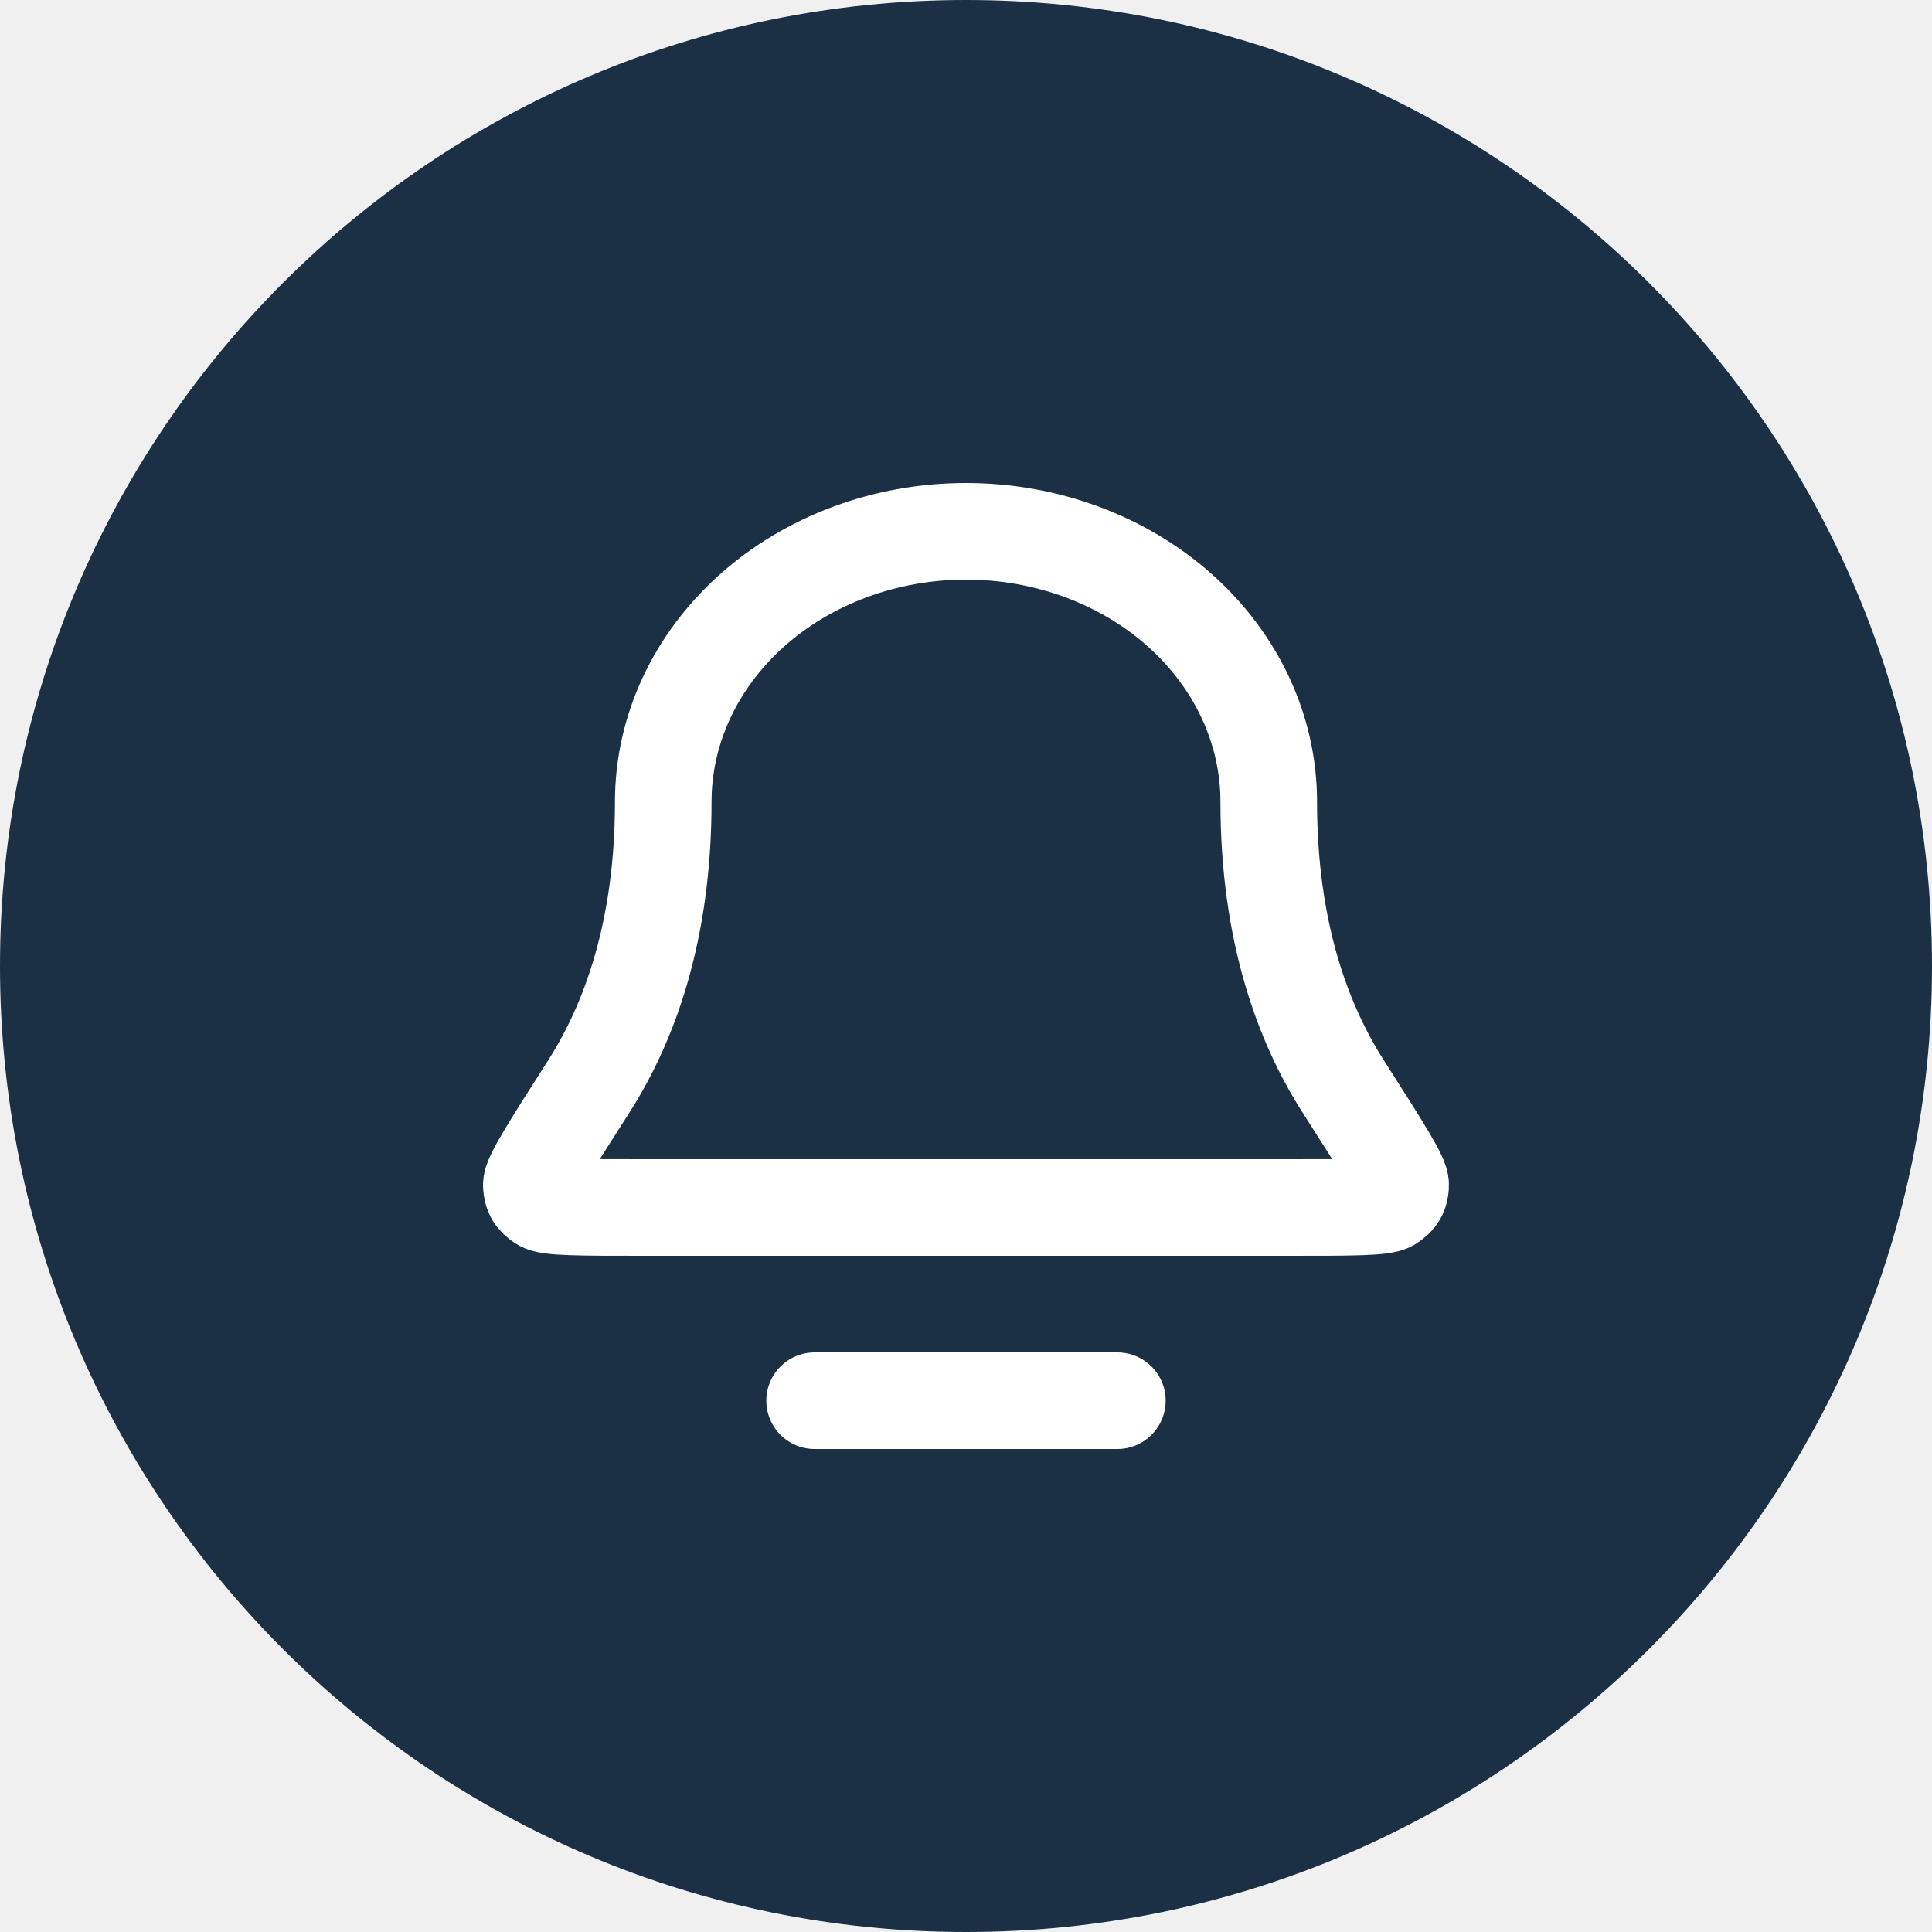
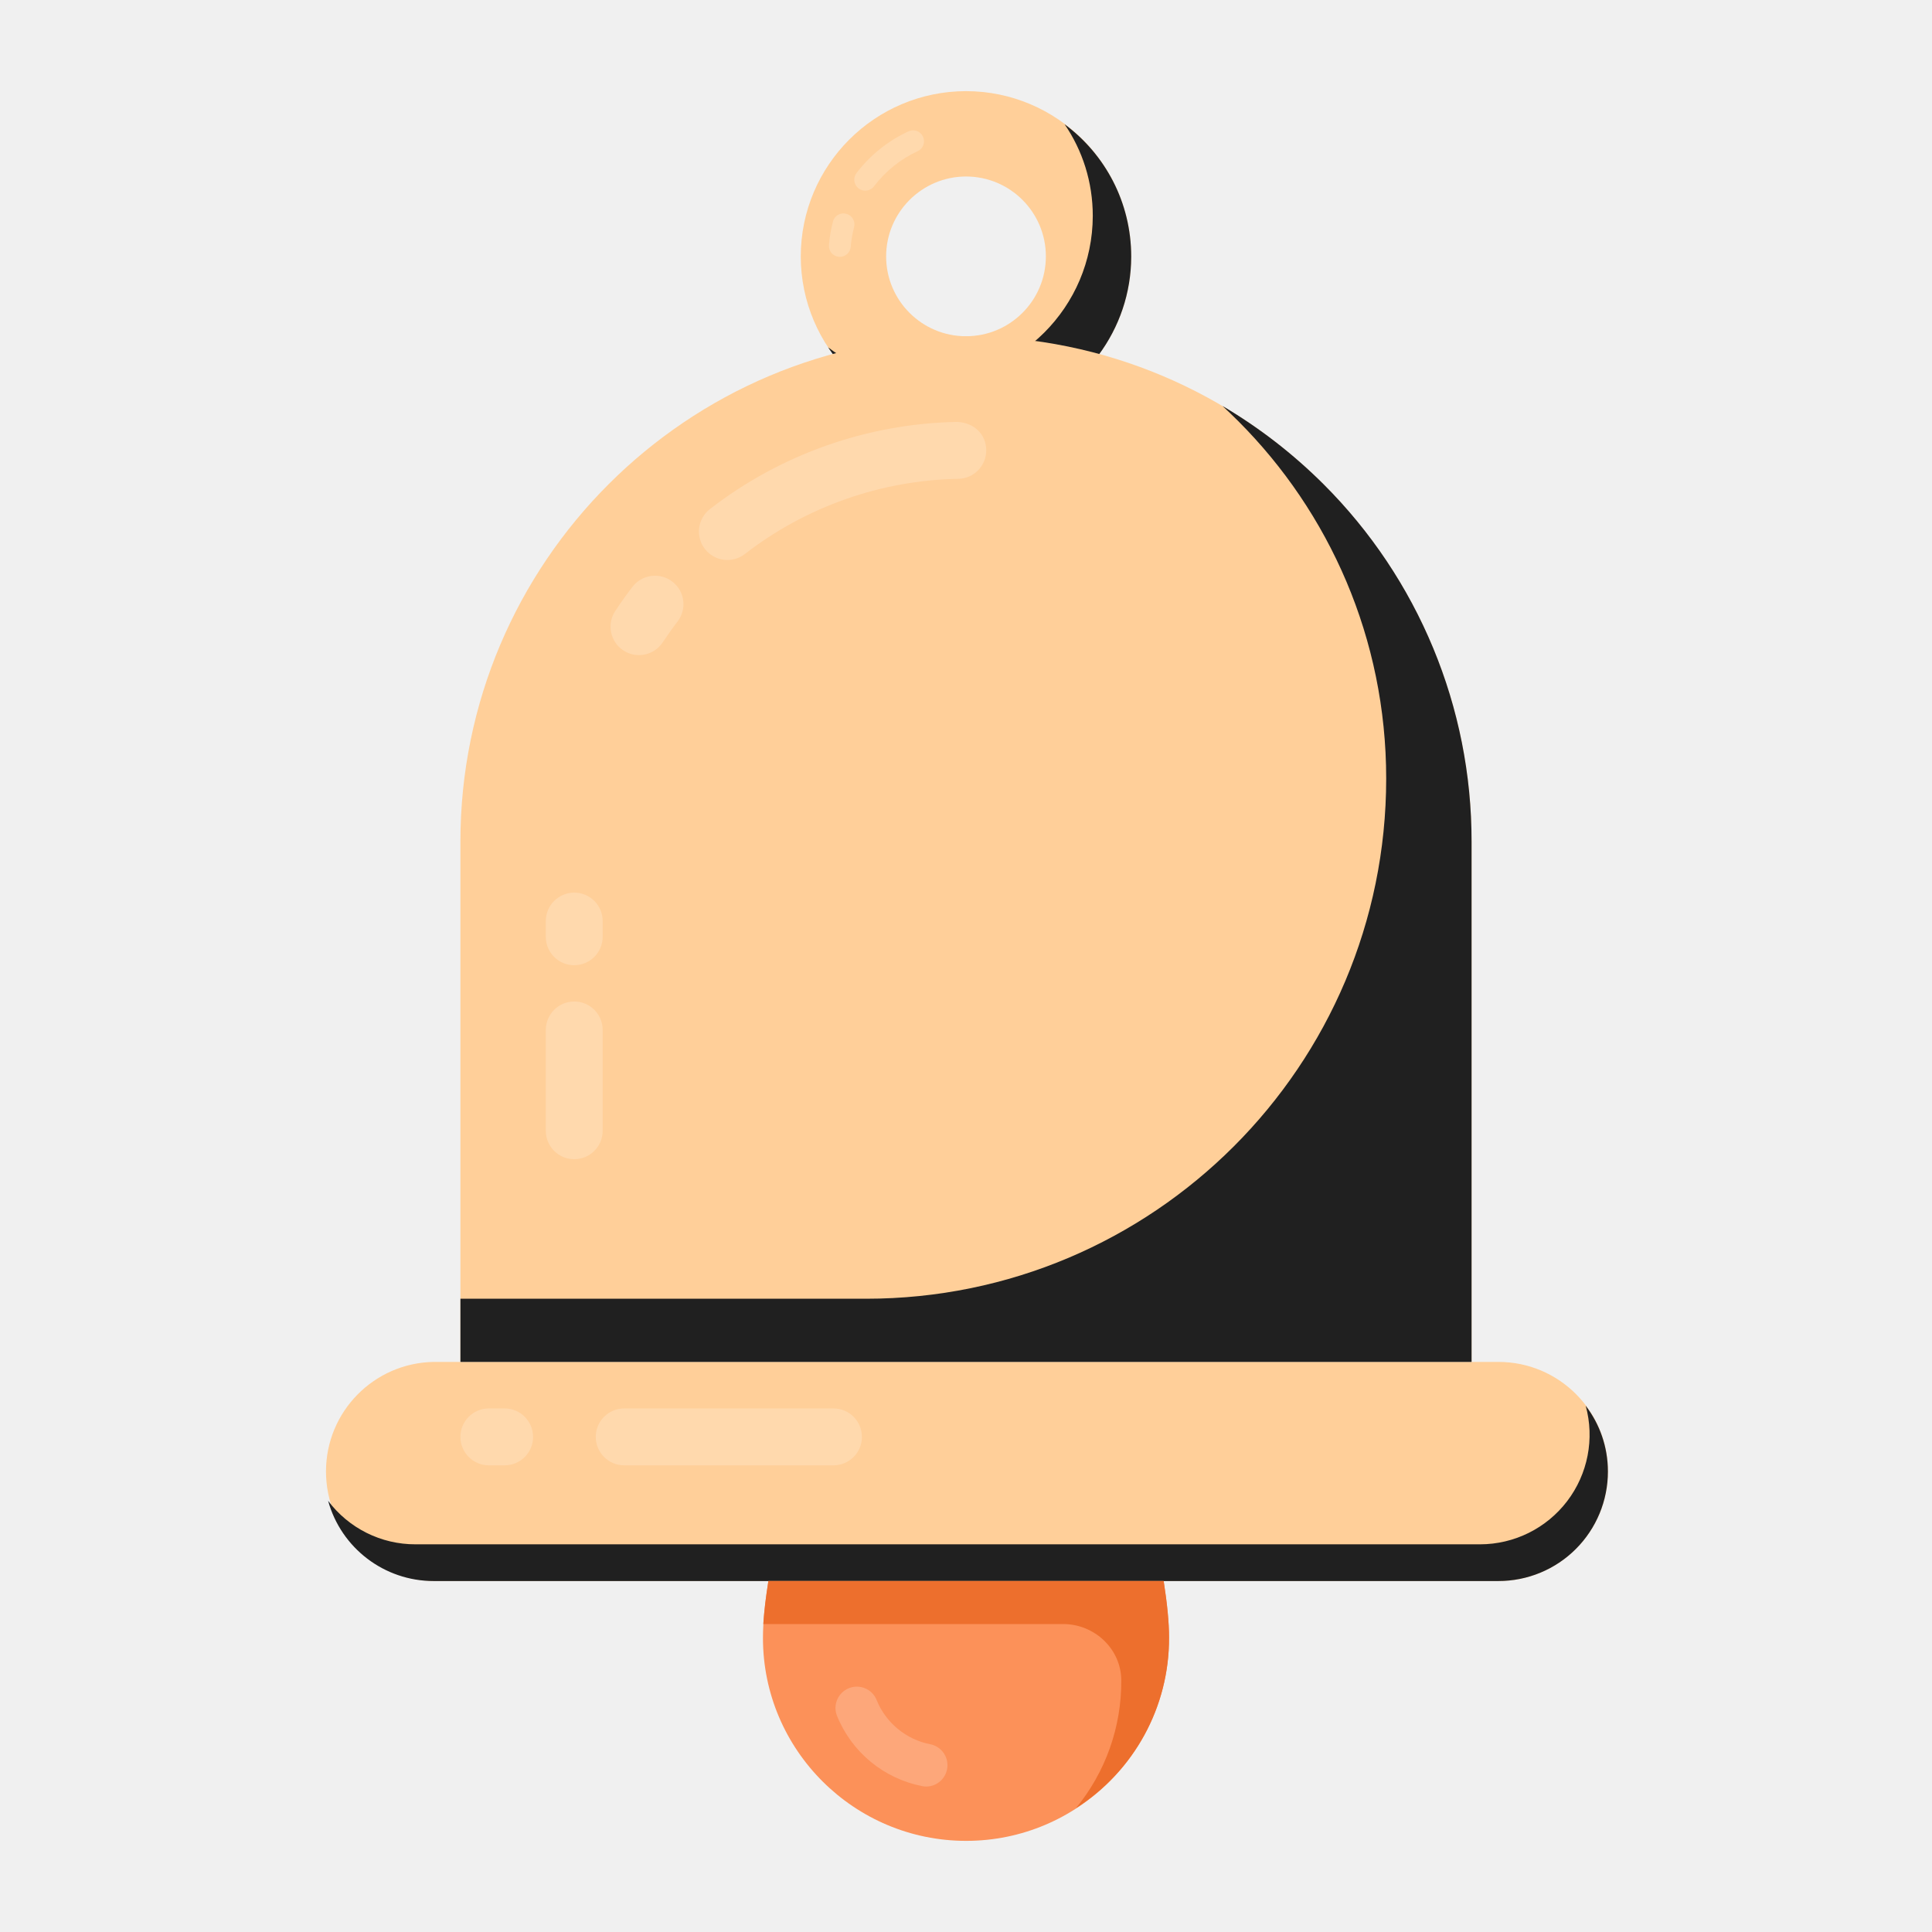
- <svg xmlns="http://www.w3.org/2000/svg" width="40" height="40" viewBox="0 0 40 40" fill="none">
-   <rect width="40" height="40" rx="20" fill="#1B3044" />
-   <path d="M23.134 29H16.866M13.732 16.6C13.732 15.115 14.393 13.69 15.568 12.64C16.744 11.59 18.338 11 20 11C21.662 11 23.256 11.59 24.432 12.64C25.607 13.69 26.268 15.115 26.268 16.6C26.268 19.286 26.974 21.183 27.806 22.487C28.612 23.749 29.015 24.38 29 24.544C28.983 24.728 28.945 24.793 28.789 24.902C28.651 25 27.994 25 26.679 25H13.321C12.006 25 11.349 25 11.211 24.902C11.055 24.793 11.017 24.728 11 24.544C10.986 24.38 11.388 23.749 12.194 22.487C13.026 21.183 13.732 19.286 13.732 16.6Z" stroke="white" stroke-width="2" stroke-linecap="round" stroke-linejoin="round" />
+ <svg xmlns="http://www.w3.org/2000/svg" viewBox="0 0 53 53" id="Bell">
+   <path fill="#ffcf99" d="M26.502 11.566a4.538 4.538 0 0 1-4.535-4.53A4.54 4.54 0 0 1 26.502 2.5a4.538 4.538 0 0 1 4.531 4.535 4.536 4.536 0 0 1-4.53 4.531zm0-6.724c-1.209 0-2.193.984-2.193 2.193a2.191 2.191 0 1 0 2.193-2.193z" class="colorf9b938 svgShape" />
+   <path fill="#ffffff" d="m23.039 7.046-.024-.001a.3.3 0 0 1-.275-.323 3.76 3.76 0 0 1 .11-.643.295.295 0 0 1 .366-.214.3.3 0 0 1 .214.366 3.141 3.141 0 0 0-.092.54.3.3 0 0 1-.299.275zm.696-1.816a.301.301 0 0 1-.24-.481 3.803 3.803 0 0 1 1.438-1.151.3.3 0 0 1 .25.545 3.185 3.185 0 0 0-1.208.97.301.301 0 0 1-.24.117z" opacity=".2" class="colorffffff svgShape" />
+   <path fill="#202020" d="M29.205 3.409c.492.718.773 1.585.773 2.514a4.538 4.538 0 0 1-4.536 4.528 4.479 4.479 0 0 1-2.724-.922 4.531 4.531 0 0 0 8.314-2.49c0-1.491-.718-2.81-1.827-3.63z" class="colorecb021 svgShape" />
+   <path fill="#ffcf99" d="M44.112 40.367a3.006 3.006 0 0 1-3.006 3.005H11.894a3.006 3.006 0 0 1 0-6.011h29.212a3.006 3.006 0 0 1 3.006 3.006z" class="colorf9b938 svgShape" />
+   <path fill="#202020" d="M44.109 40.367a3.002 3.002 0 0 1-3.006 3.005H11.897a3.002 3.002 0 0 1-2.896-2.201 2.987 2.987 0 0 0 2.397 1.194h29.205a3.007 3.007 0 0 0 2.897-3.802c.382.5.609 1.125.609 1.804z" class="colorecb021 svgShape" />
+   <path fill="#ffcf99" d="M40.37 23.094V37.36H12.63V23.094c0-7.66 6.21-13.87 13.87-13.87 7.66 0 13.87 6.21 13.87 13.87z" class="colorf9b938 svgShape" />
+   <path fill="#ffffff" d="M15.753 31.8a.78.78 0 0 1-.78-.78v-2.766a.78.78 0 1 1 1.56 0v2.766a.78.78 0 0 1-.78.78zm0-5.321a.78.78 0 0 1-.78-.78v-.432a.78.78 0 1 1 1.56 0v.431a.78.78 0 0 1-.78.78zm1.346-8.637a.78.78 0 0 1-.221-1.08c.15-.228.307-.449.472-.663a.78.78 0 1 1 1.238.95c-.142.185-.278.377-.408.572a.78.78 0 0 1-1.081.221zm2.237-2.784a.78.78 0 0 1 .142-1.095 11.421 11.421 0 0 1 6.78-2.389c.458.02.788.333.797.765a.78.78 0 0 1-.765.796 9.866 9.866 0 0 0-5.859 2.065.78.78 0 0 1-1.095-.142z" opacity=".2" class="colorffffff svgShape" />
+   <path fill="#202020" d="M40.369 23.09v14.271H12.631v-1.733h11.125c7.882 0 14.271-6.39 14.271-14.271 0-3.833-1.554-7.3-4.06-9.806-.14-.14-.28-.273-.429-.413a14.002 14.002 0 0 1 2.771 2.146 13.823 13.823 0 0 1 4.06 9.806z" class="colorecb021 svgShape" />
+   <path fill="#fc9159" d="M32.07 44.934c0 3.076-2.498 5.566-5.566 5.566s-5.574-2.49-5.574-5.566c0-.437.054-.96.148-1.562h10.844c.094.602.148 1.125.148 1.562z" class="colorfc6559 svgShape" />
+   <path fill="#ffffff" d="M25.416 49.01a.592.592 0 0 1-.11-.01 3.184 3.184 0 0 1-2.344-1.927.585.585 0 1 1 1.087-.436c.25.624.815 1.088 1.474 1.213a.586.586 0 0 1-.107 1.16z" opacity=".2" class="colorffffff svgShape" />
+   <path fill="#ed6f2d" d="M32.07 44.934a5.512 5.512 0 0 1-2.553 4.668A5.47 5.47 0 0 0 30.76 46.1c-.002-.862-.732-1.548-1.594-1.548h-8.227c.023-.351.07-.741.14-1.179h10.844c.094.602.148 1.125.148 1.562z" class="colorf05543 svgShape" />
+   <path fill="#ffffff" d="M23.645 39.418a.78.78 0 0 1-.78.78h-5.741a.78.78 0 1 1 0-1.561h5.74c.432 0 .78.35.78.78zm-9.021 0a.78.78 0 0 1-.781.78h-.432a.78.78 0 1 1 0-1.561h.432c.431 0 .78.35.78.78z" opacity=".2" class="colorffffff svgShape" />
</svg>
